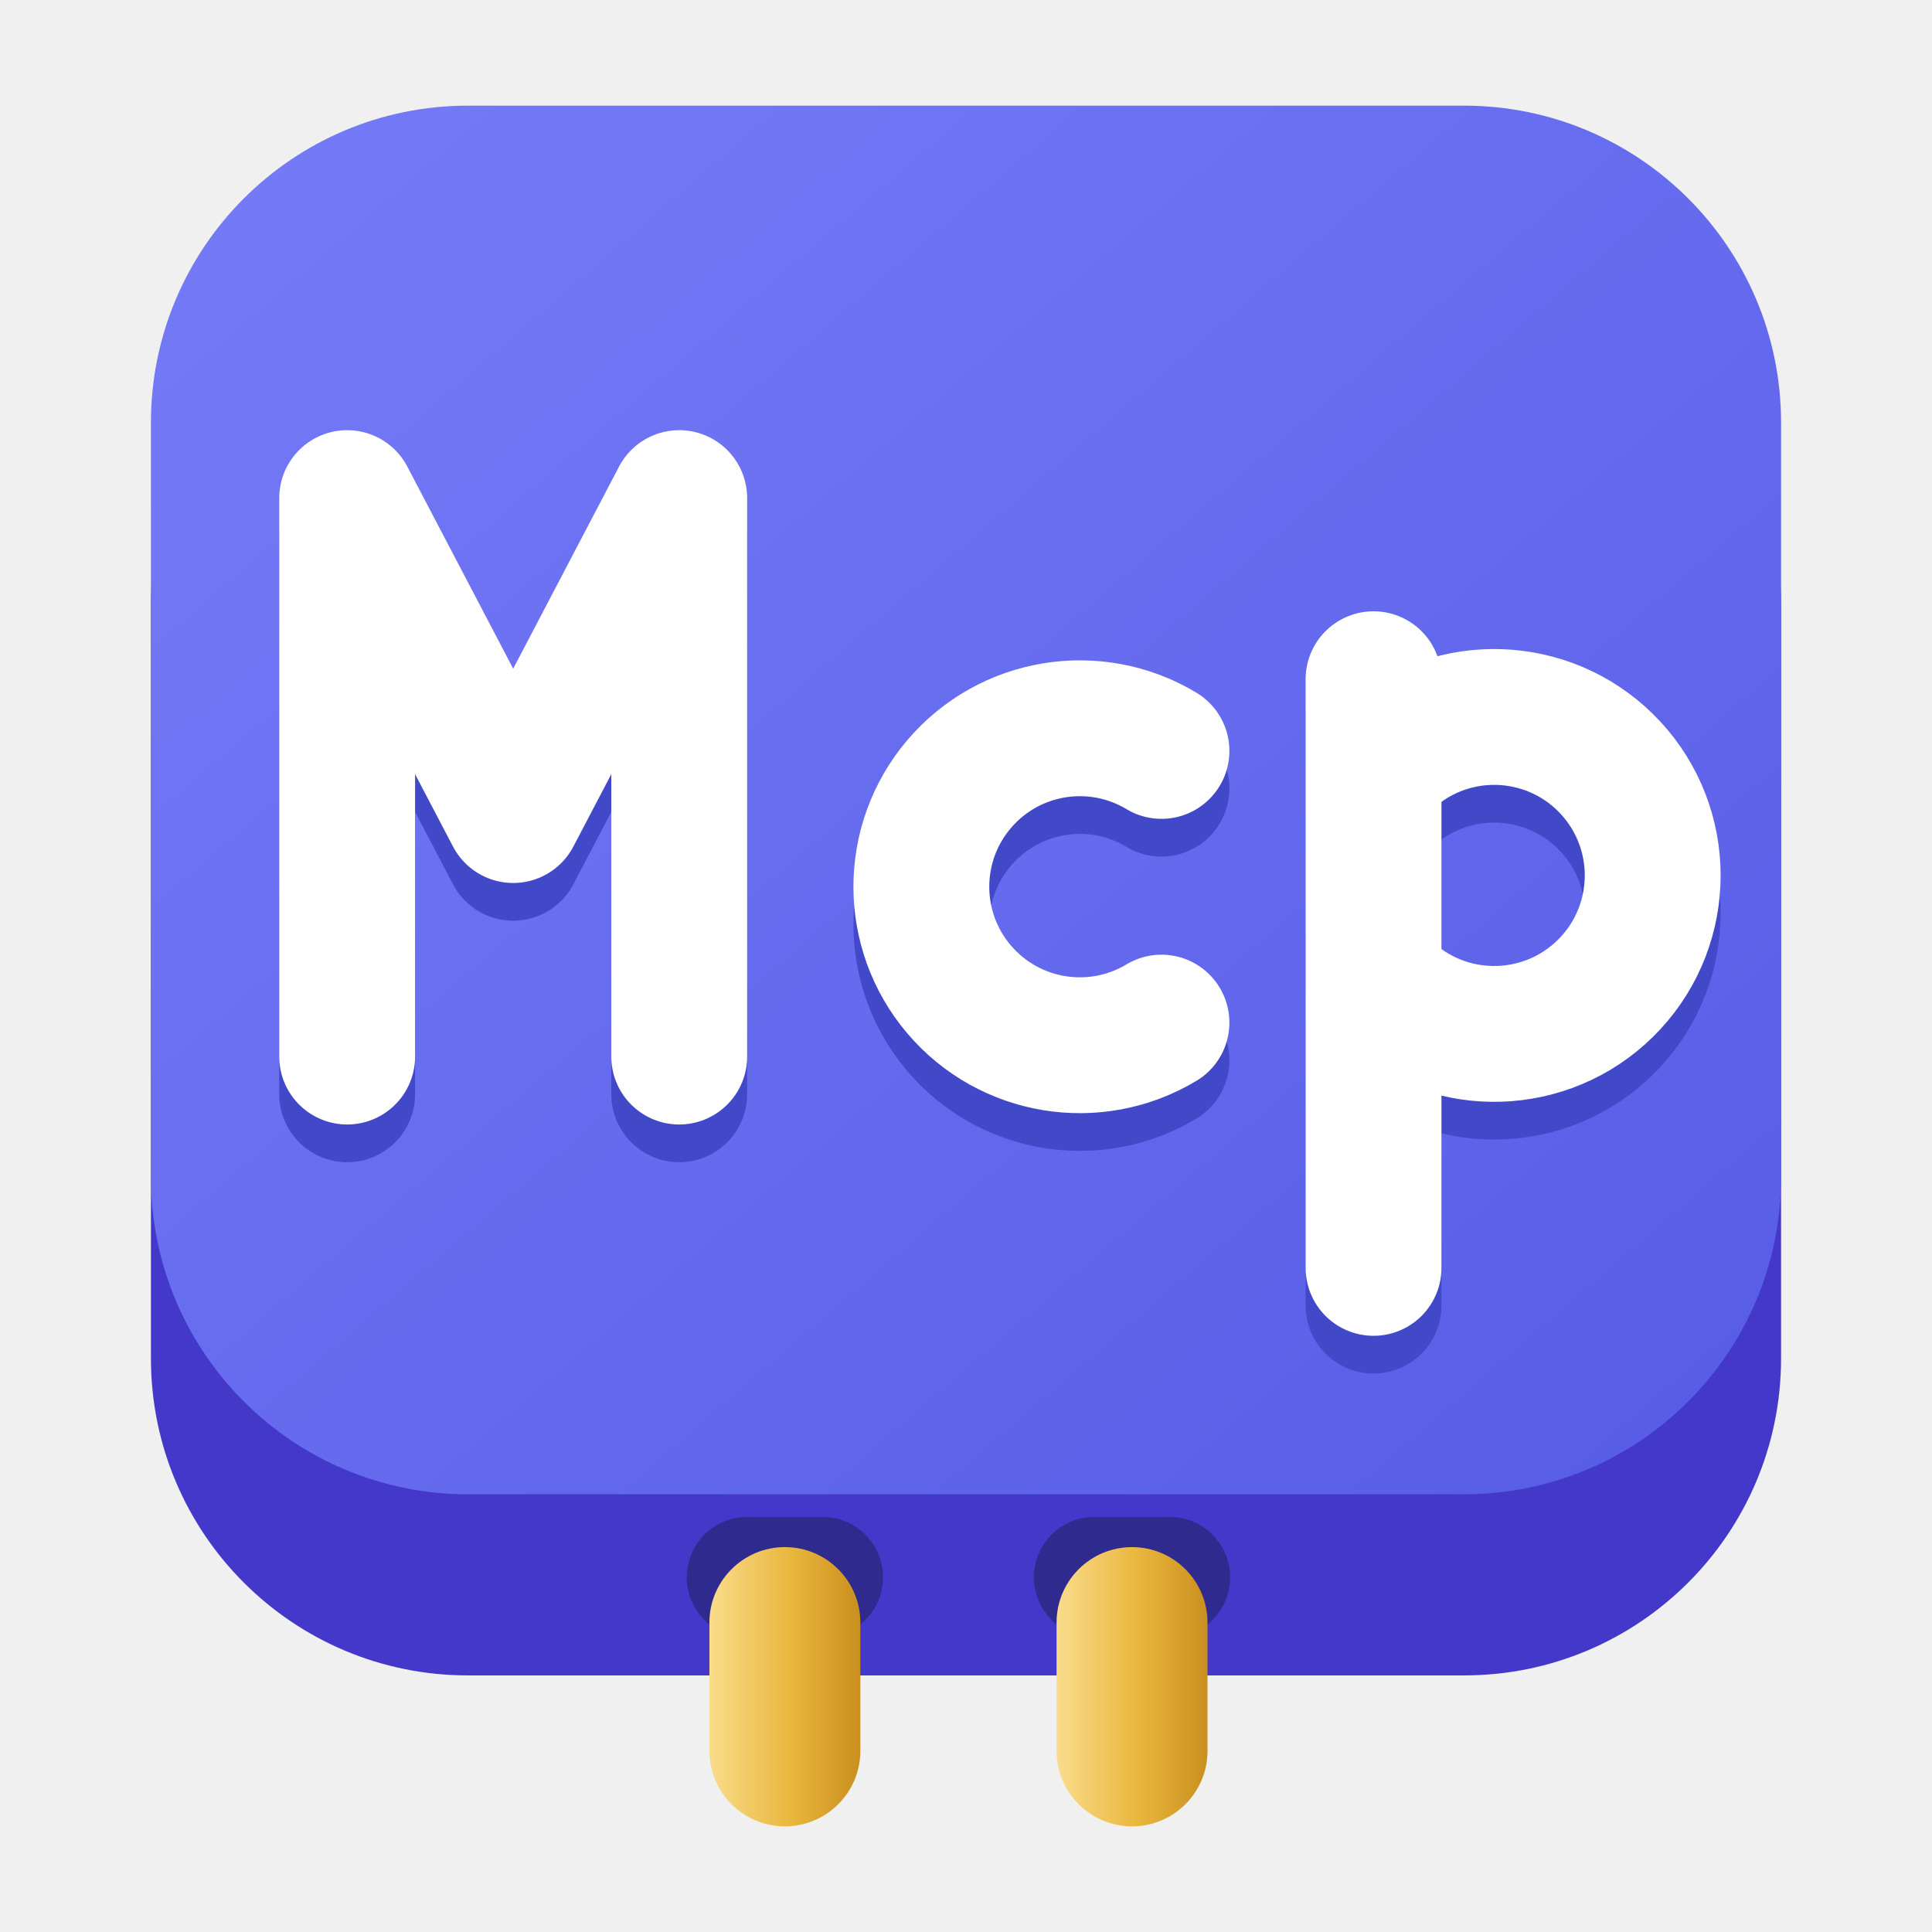
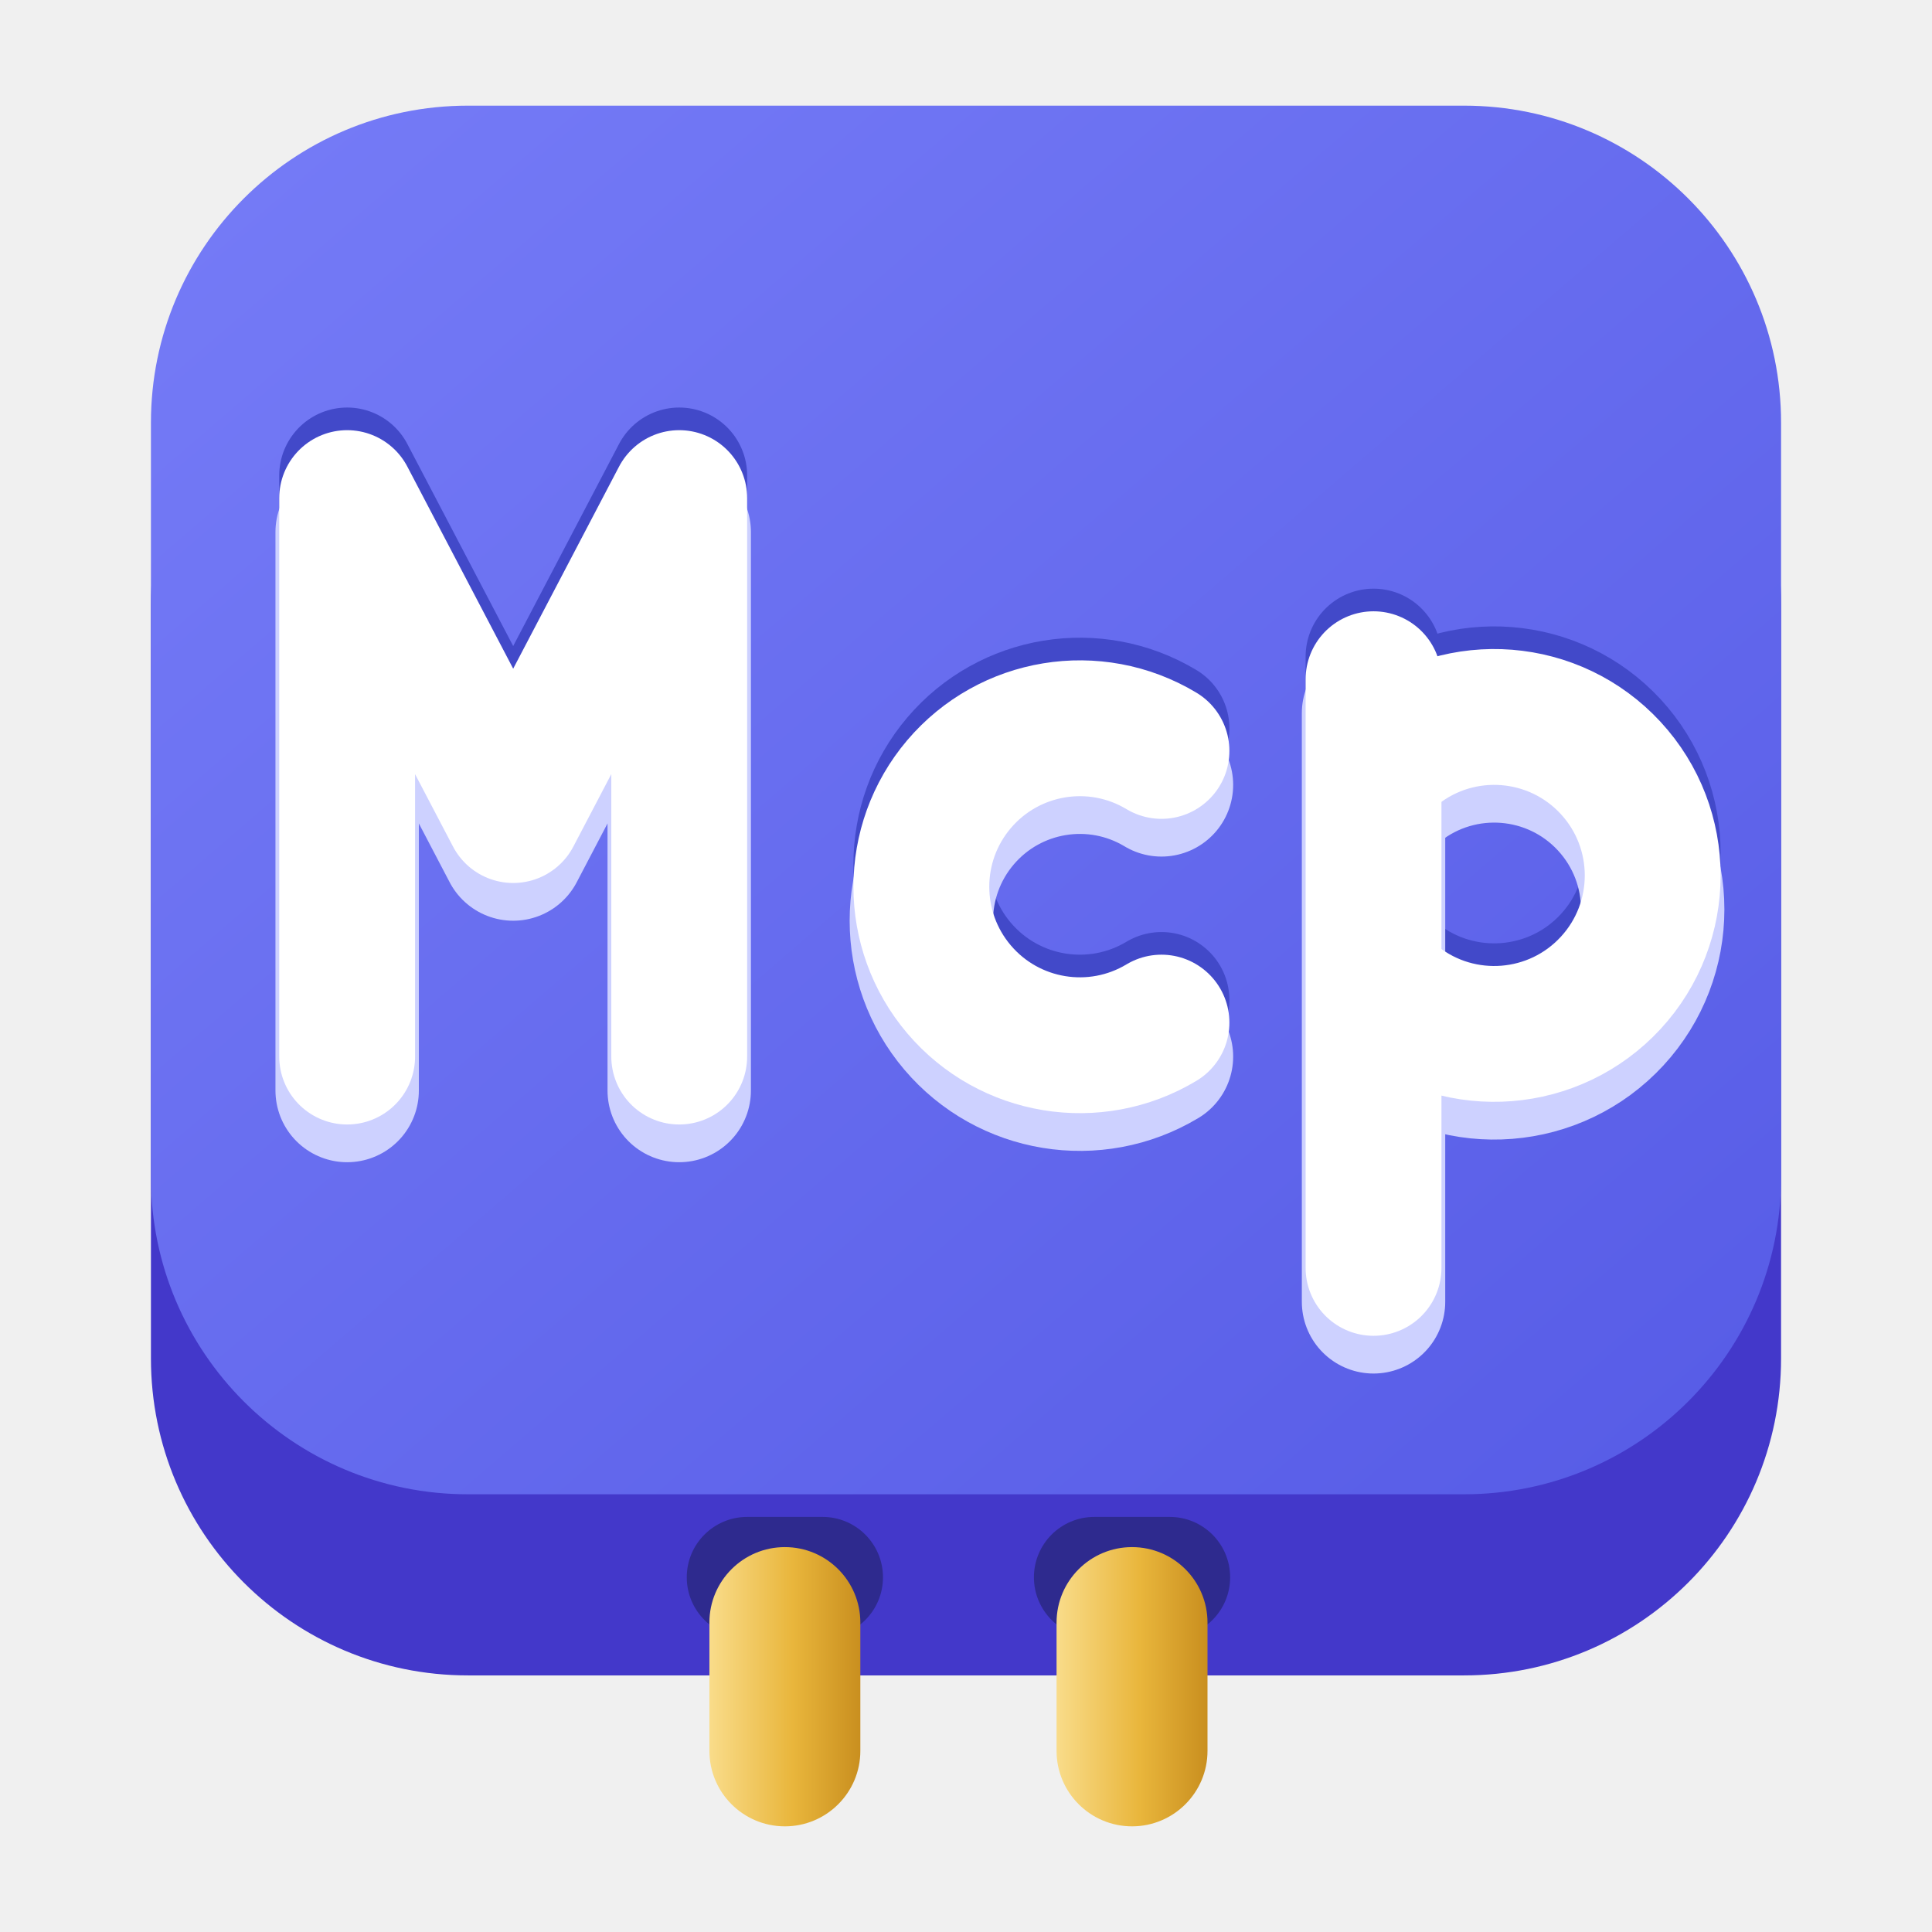
<svg xmlns="http://www.w3.org/2000/svg" viewBox="0 0 256 256" width="256" height="256">
  <defs>
    <linearGradient id="face" x1="0" y1="0" x2="1" y2="1">
      <stop offset="0" stop-color="#767CF7" />
      <stop offset="1" stop-color="#565BE6" />
    </linearGradient>
    <linearGradient id="gold" x1="0" y1="0" x2="1" y2="0">
      <stop offset="0" stop-color="#F9DC8A" />
      <stop offset="0.55" stop-color="#E9B63C" />
      <stop offset="1" stop-color="#C98F1F" />
    </linearGradient>
  </defs>
  <g transform="translate(0,2)">
    <rect x="20" y="36" width="216" height="184" rx="42" fill="#4338CA" />
    <rect x="20" y="12" width="216" height="184" rx="42" fill="url(#face)" />
    <rect x="91" y="199" width="26" height="16" rx="8" fill="#2E2A8E" />
    <rect x="137" y="199" width="26" height="16" rx="8" fill="#2E2A8E" />
    <rect x="94" y="203" width="20" height="37" rx="10" fill="url(#gold)" />
    <rect x="140" y="203" width="20" height="37" rx="10" fill="url(#gold)" />
-     <g transform="translate(4,5)" fill="none" stroke="#4249C9" stroke-width="18" stroke-linecap="round" stroke-linejoin="round">
+     <g transform="translate(4,-3)" fill="none" stroke="#4249C9" stroke-width="18" stroke-linecap="round" stroke-linejoin="round">
+       <path d="M42,138 L42,64 L64,106 L86,64 L86,138" />
+       <path d="M149.9,97.5 A21,21 0 1 0 149.9,133.5" />
+       <path d="M178,166 L178,88" />
+       <path d="M181,97.5 A21,21 0 1 1 181,130.5" />
+     </g>
+     <g transform="translate(4,4.5)" fill="none" stroke="#CDD1FF" stroke-width="19" stroke-linecap="round" stroke-linejoin="round">
      <path d="M42,138 L42,64 L64,106 L86,64 L86,138" />
      <path d="M149.9,97.5 A21,21 0 1 0 149.9,133.5" />
      <path d="M178,166 L178,88" />
      <path d="M181,97.5 A21,21 0 1 1 181,130.5" />
    </g>
    <g transform="translate(4,0)" fill="none" stroke="#FFFFFF" stroke-width="18" stroke-linecap="round" stroke-linejoin="round">
      <path d="M42,138 L42,64 L64,106 L86,64 L86,138" />
      <path d="M149.9,97.5 A21,21 0 1 0 149.9,133.5" />
      <path d="M178,166 L178,88" />
      <path d="M181,97.5 A21,21 0 1 1 181,130.5" />
    </g>
  </g>
</svg>
